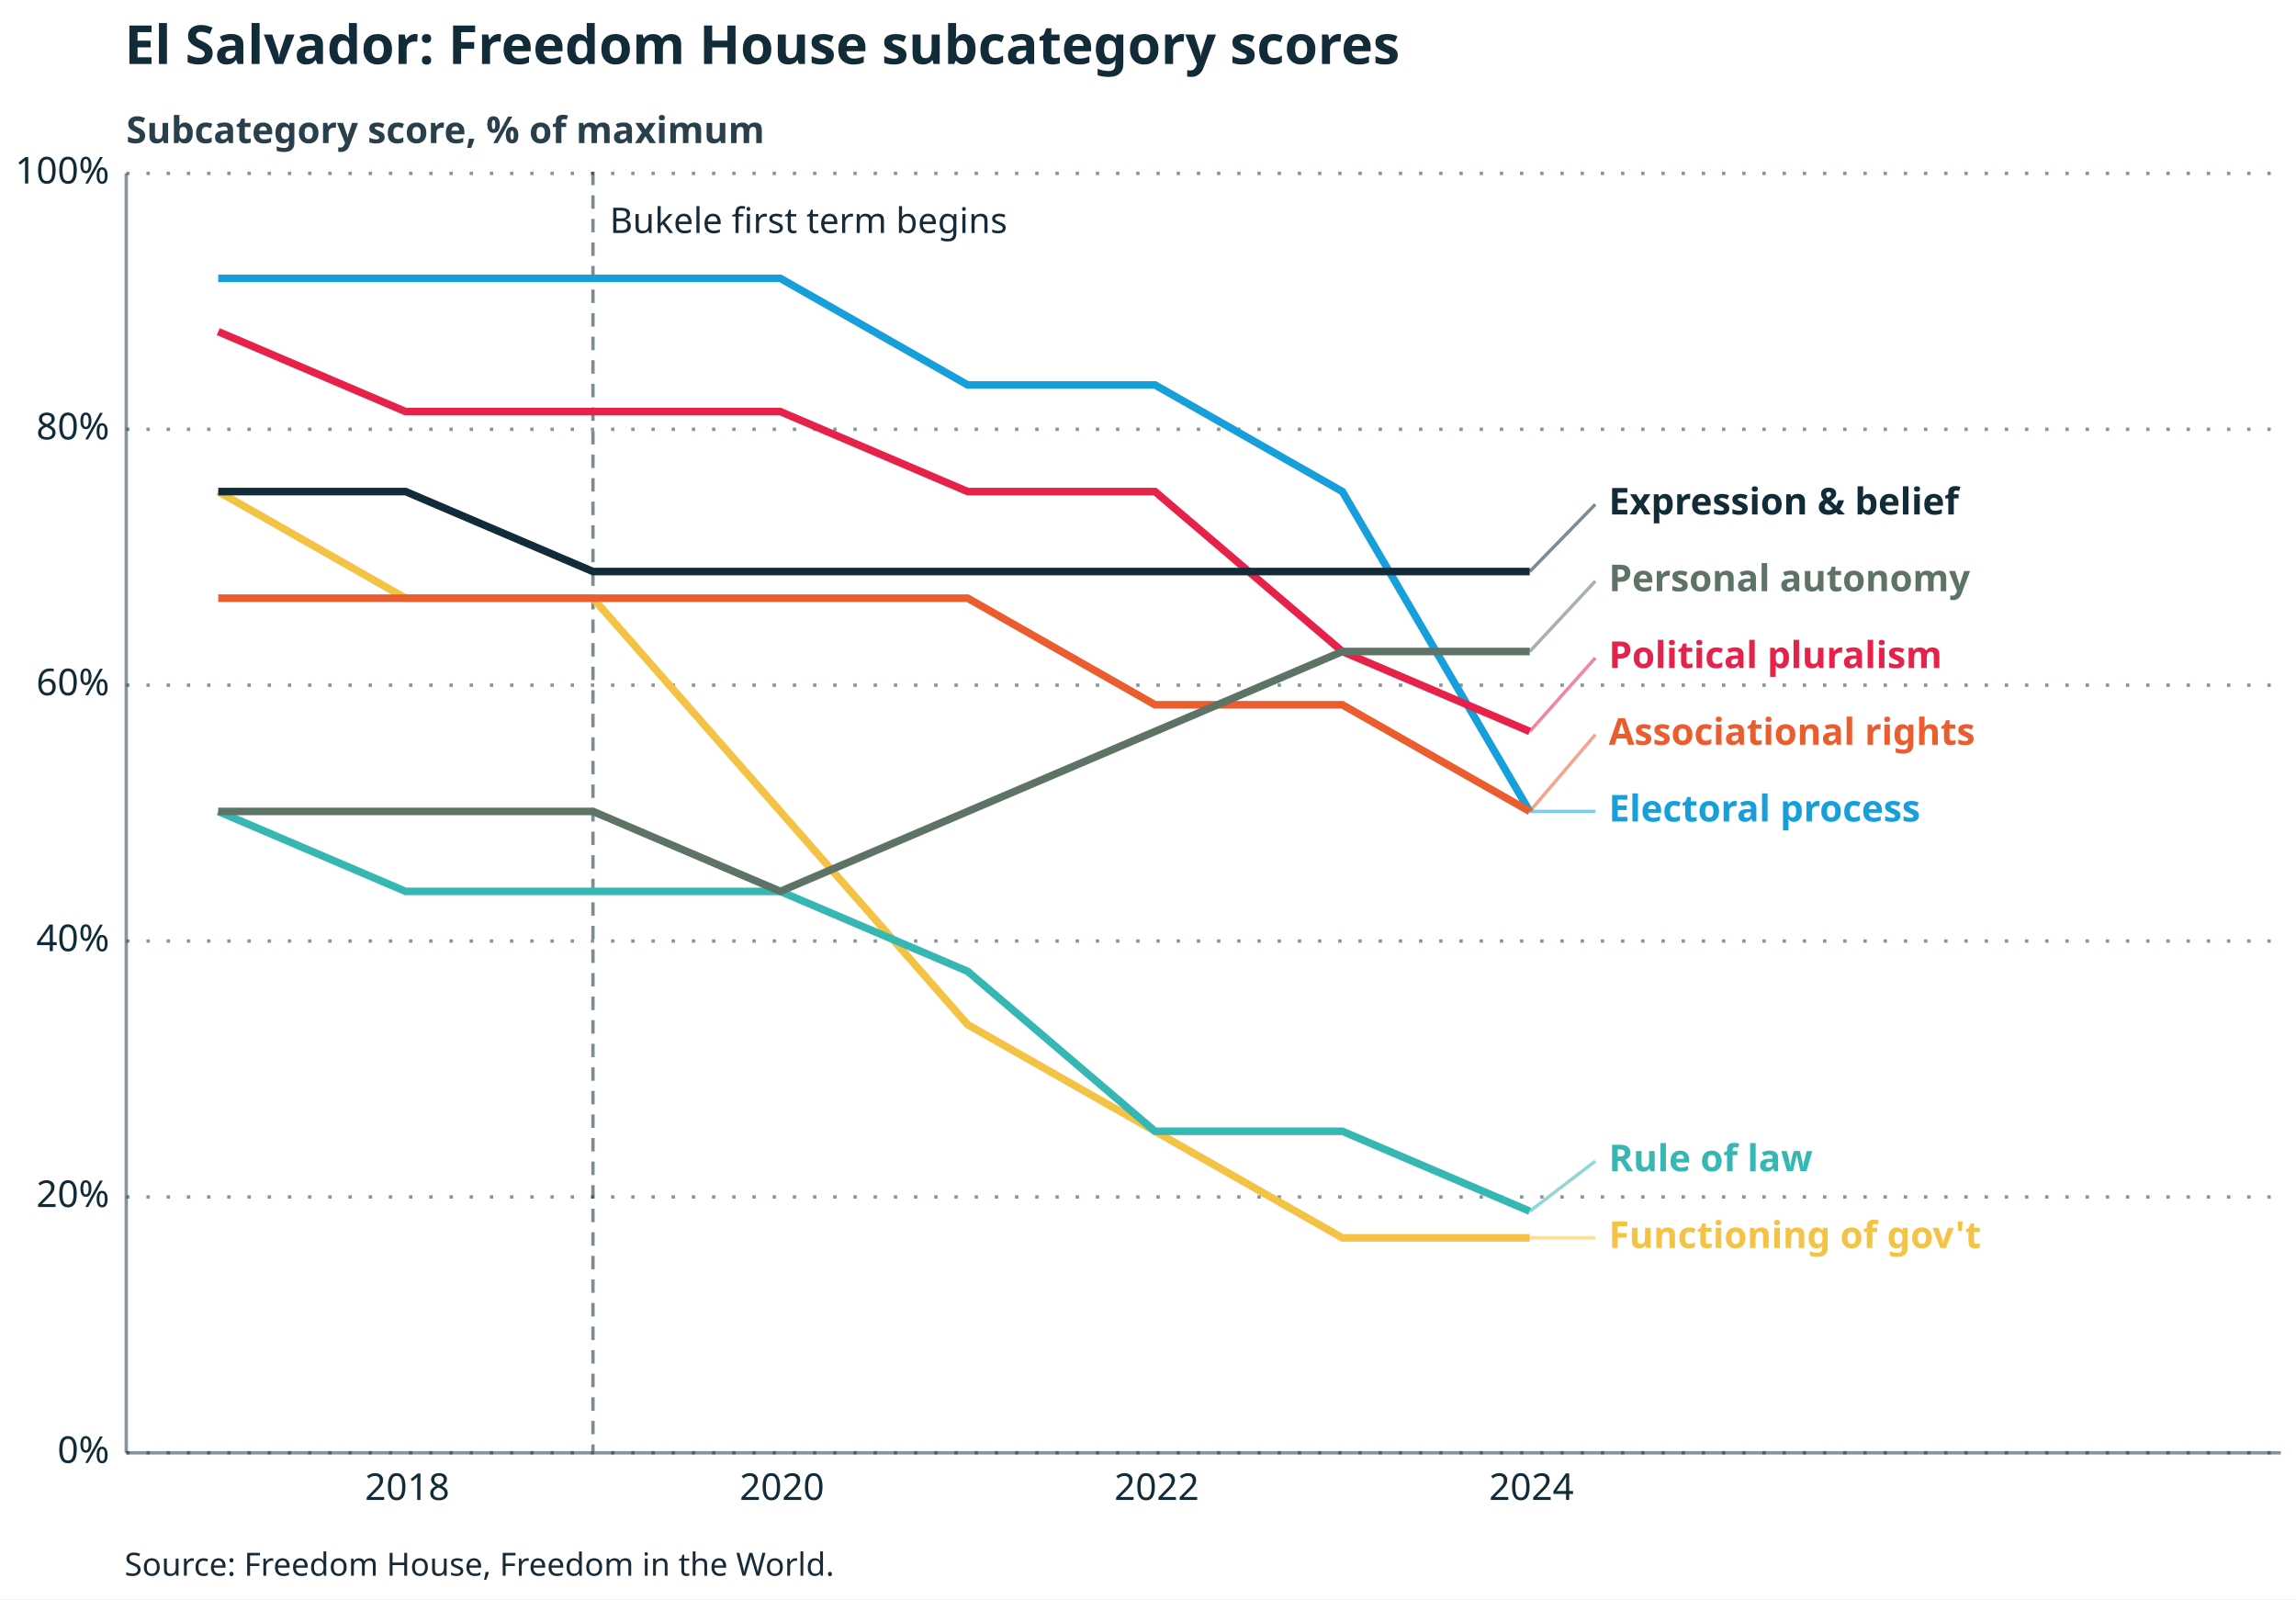
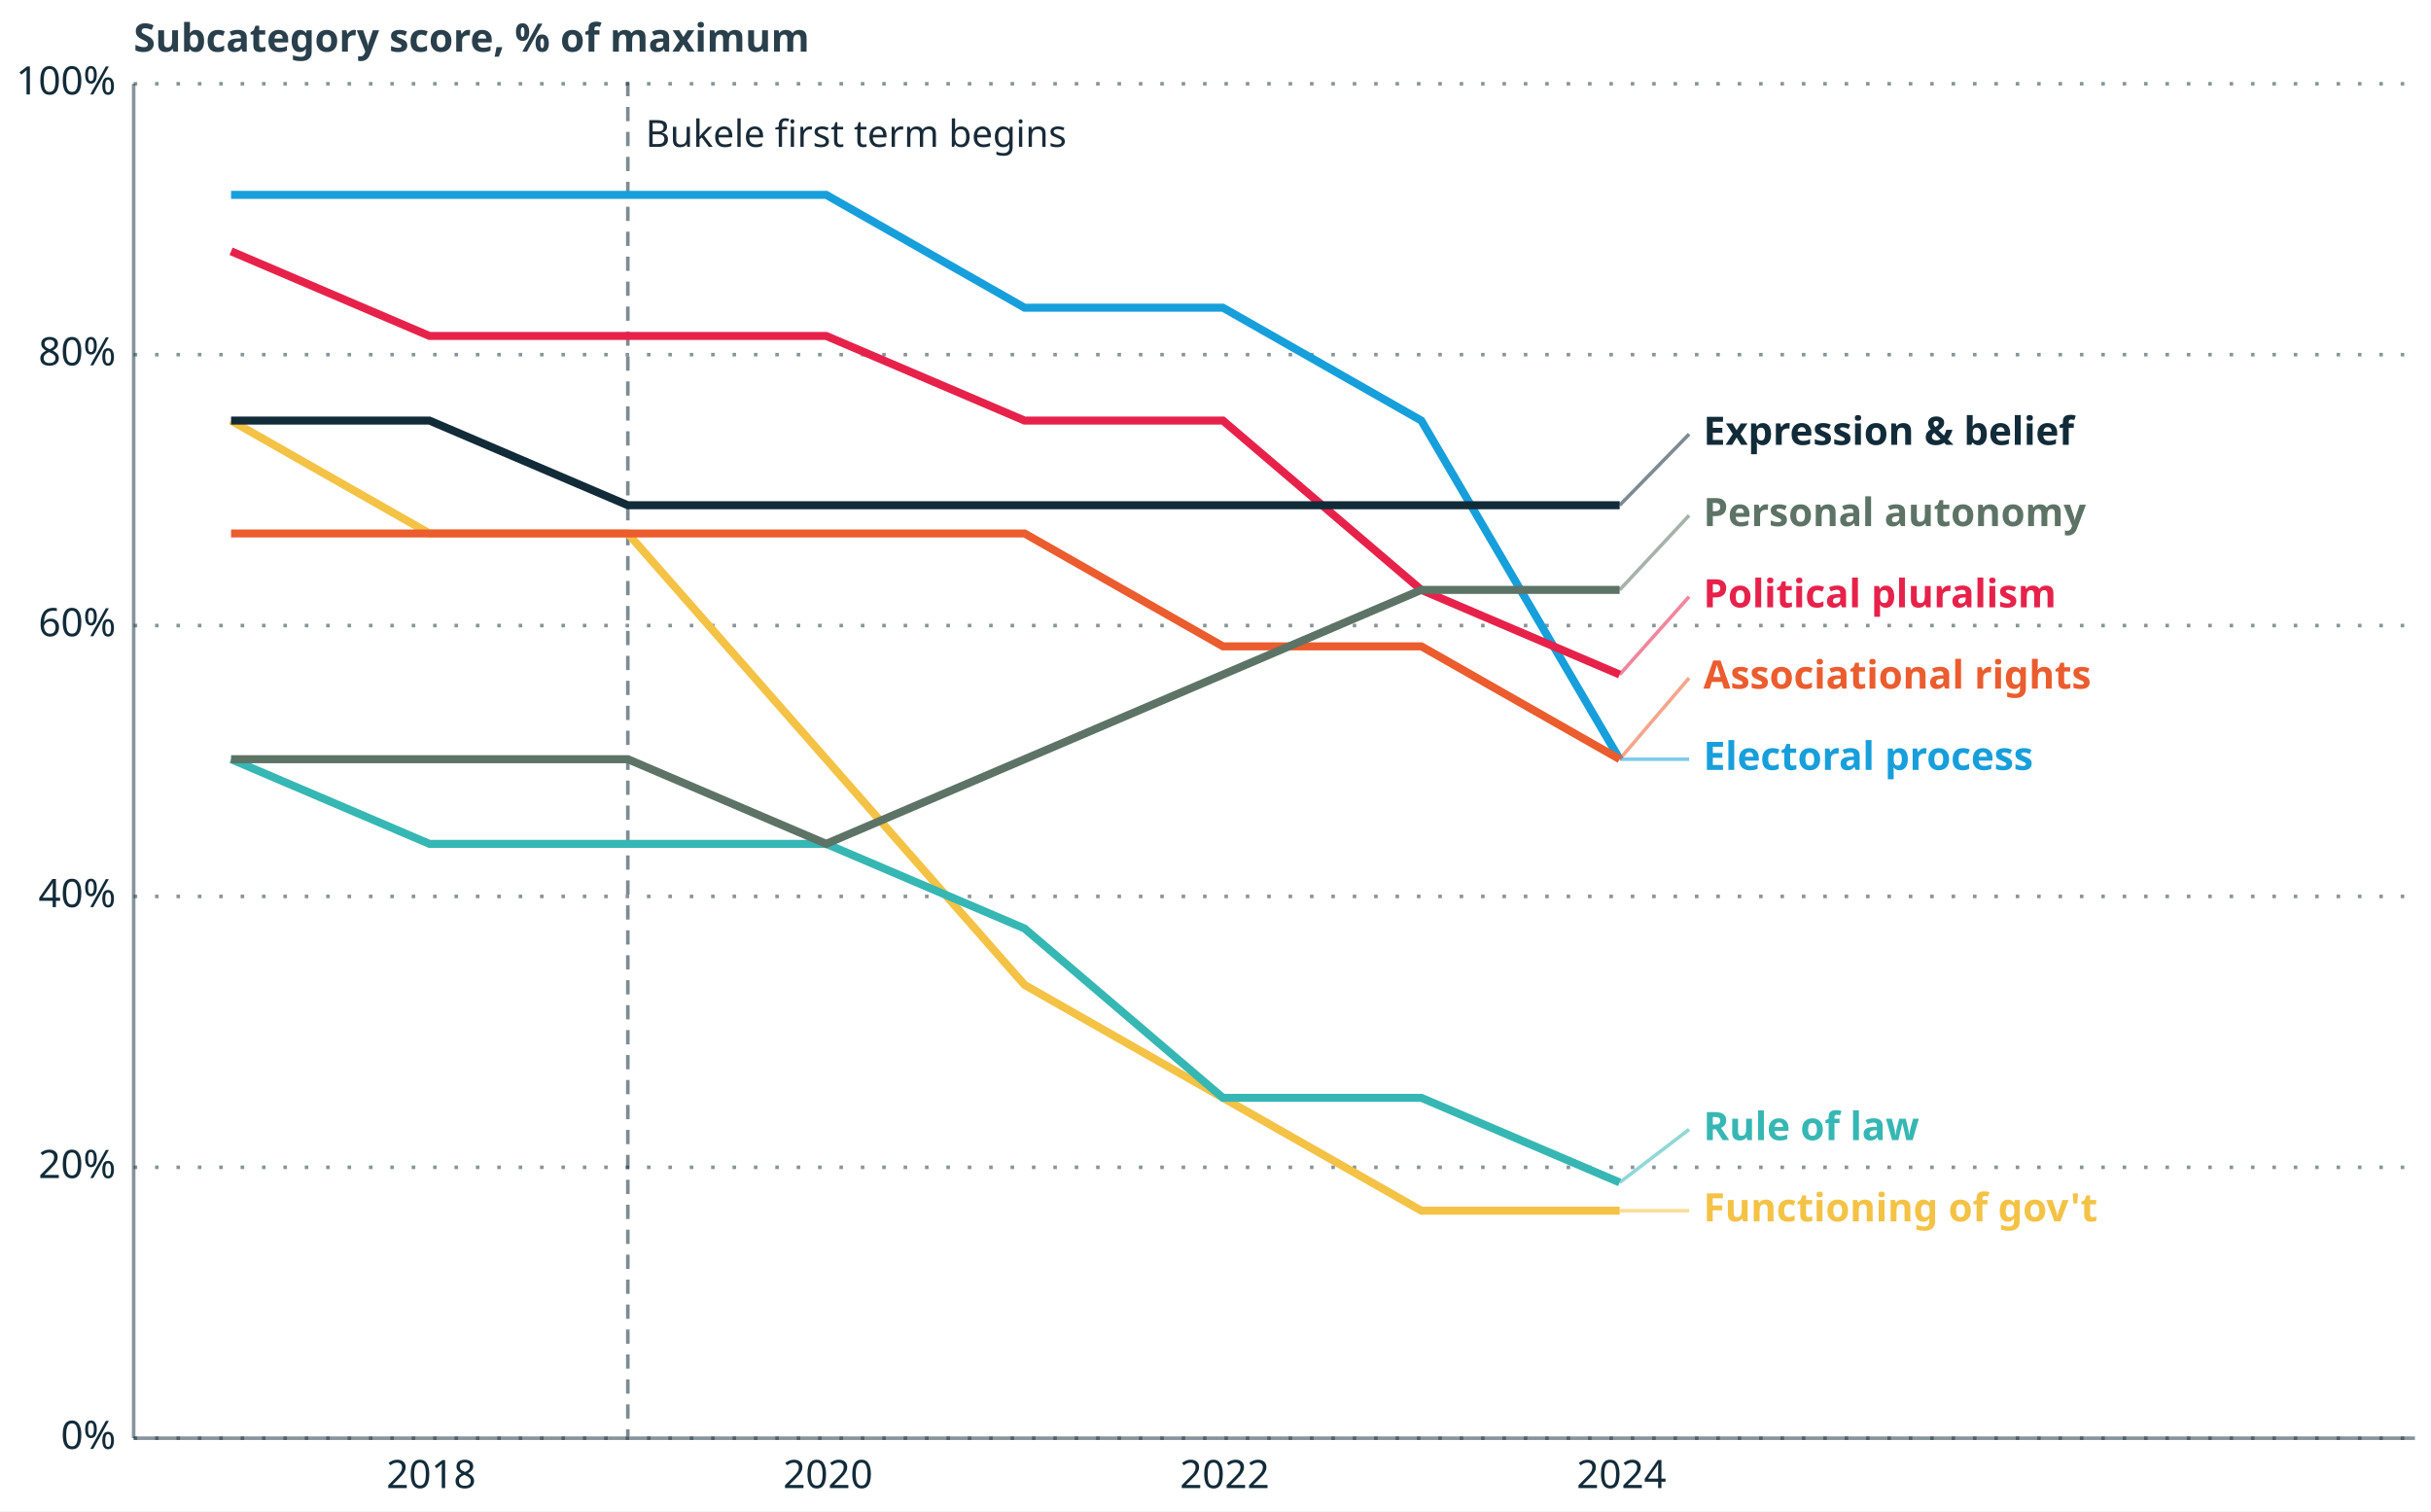
- <svg xmlns="http://www.w3.org/2000/svg" version="1.1" class="marks" width="682" height="475" viewBox="0 0 682 475">
-   <rect width="682" height="475" fill="white" />
-   <g fill="none" stroke-miterlimit="10" transform="translate(37,5)">
+ <svg xmlns="http://www.w3.org/2000/svg" version="1.1" class="marks" width="682" height="424" viewBox="0 0 682 424">
+   <rect width="682" height="424" fill="white" />
+   <g fill="none" stroke-miterlimit="10" transform="translate(37,23)">
    <g class="mark-group role-frame root" role="graphics-object" aria-roledescription="group mark container">
      <g transform="translate(0,0)">
        <path class="background" aria-hidden="true" d="M0,0h640v0h-640Z" />
        <g>
          <g class="mark-group role-scope concat_0_group" role="graphics-object" aria-roledescription="group mark container">
            <g transform="translate(0,0)">
-               <path class="background" aria-hidden="true" d="M0,0h640v22h-640Z" stroke-width="0" />
-               <g>
-                 <g class="mark-text role-mark concat_0_marks" role="graphics-object" aria-roledescription="text mark container">
-                   <text text-anchor="start" transform="translate(0,14)" font-family="Circular Std" font-size="16px" font-weight="bold" fill="#122b39">El Salvador: Freedom House subcategory scores</text>
-                 </g>
-               </g>
-               <path class="foreground" aria-hidden="true" d="" display="none" />
-             </g>
-           </g>
-           <g class="mark-group role-scope concat_1_group" role="graphics-object" aria-roledescription="group mark container">
-             <g transform="translate(0,46)">
              <path class="background" aria-hidden="true" d="M0,0h640v380h-640Z" stroke-width="0" />
              <g>
                <g class="mark-group role-axis" aria-hidden="true">
                  <g transform="translate(0.5,0.5)">
                    <path class="background" aria-hidden="true" d="M0,0h0v0h0Z" pointer-events="none" />
                    <g>
                      <g class="mark-rule role-axis-grid" pointer-events="none">
                        <line transform="translate(0,380)" x2="640" y2="0" stroke="#122b39" stroke-opacity="0.5" stroke-width="1" stroke-dasharray="1,5" opacity="1" />
                        <line transform="translate(0,304)" x2="640" y2="0" stroke="#122b39" stroke-opacity="0.5" stroke-width="1" stroke-dasharray="1,5" opacity="1" />
                        <line transform="translate(0,228)" x2="640" y2="0" stroke="#122b39" stroke-opacity="0.5" stroke-width="1" stroke-dasharray="1,5" opacity="1" />
                        <line transform="translate(0,152)" x2="640" y2="0" stroke="#122b39" stroke-opacity="0.5" stroke-width="1" stroke-dasharray="1,5" opacity="1" />
                        <line transform="translate(0,76)" x2="640" y2="0" stroke="#122b39" stroke-opacity="0.5" stroke-width="1" stroke-dasharray="1,5" opacity="1" />
                        <line transform="translate(0,0)" x2="640" y2="0" stroke="#122b39" stroke-opacity="0.5" stroke-width="1" stroke-dasharray="1,5" opacity="1" />
                      </g>
                    </g>
                    <path class="foreground" aria-hidden="true" d="" pointer-events="none" display="none" />
                  </g>
                </g>
                <g class="mark-group role-axis" role="graphics-symbol" aria-roledescription="axis" aria-label="X-axis for a linear scale with values from 2017 to 2028">
                  <g transform="translate(0.5,380.5)">
                    <path class="background" aria-hidden="true" d="M0,0h0v0h0Z" pointer-events="none" />
                    <g>
                      <g class="mark-rule role-axis-tick" pointer-events="none">
                        <line transform="translate(83,0)" x2="0" y2="0" stroke="#122b39" stroke-width="1" opacity="1" />
                        <line transform="translate(195,0)" x2="0" y2="0" stroke="#122b39" stroke-width="1" opacity="1" />
                        <line transform="translate(306,0)" x2="0" y2="0" stroke="#122b39" stroke-width="1" opacity="1" />
                        <line transform="translate(417,0)" x2="0" y2="0" stroke="#122b39" stroke-width="1" opacity="1" />
                      </g>
                      <g class="mark-text role-axis-label" pointer-events="none">
                        <text text-anchor="middle" transform="translate(83.47826,14)" font-family="Circular Std" font-size="11px" fill="#122b39" opacity="1">2018</text>
                        <text text-anchor="middle" transform="translate(194.7826,14)" font-family="Circular Std" font-size="11px" fill="#122b39" opacity="1">2020</text>
                        <text text-anchor="middle" transform="translate(306.087,14)" font-family="Circular Std" font-size="11px" fill="#122b39" opacity="1">2022</text>
                        <text text-anchor="middle" transform="translate(417.3913,14)" font-family="Circular Std" font-size="11px" fill="#122b39" opacity="1">2024</text>
                      </g>
                      <g class="mark-rule role-axis-domain" pointer-events="none">
                        <line transform="translate(0,0)" x2="640" y2="0" stroke="#122b39" stroke-opacity="0.5" stroke-width="1" opacity="1" />
                      </g>
                    </g>
                    <path class="foreground" aria-hidden="true" d="" pointer-events="none" display="none" />
                  </g>
                </g>
                <g class="mark-group role-axis" role="graphics-symbol" aria-roledescription="axis" aria-label="Y-axis titled 'Subcategory score, % of maximum' for a linear scale with values from 0 to 100">
                  <g transform="translate(0.5,0.5)">
                    <path class="background" aria-hidden="true" d="M0,0h0v0h0Z" pointer-events="none" />
                    <g>
                      <g class="mark-rule role-axis-tick" pointer-events="none">
                        <line transform="translate(0,380)" x2="0" y2="0" stroke="#122b39" stroke-width="1" opacity="1" />
                        <line transform="translate(0,304)" x2="0" y2="0" stroke="#122b39" stroke-width="1" opacity="1" />
                        <line transform="translate(0,228)" x2="0" y2="0" stroke="#122b39" stroke-width="1" opacity="1" />
                        <line transform="translate(0,152)" x2="0" y2="0" stroke="#122b39" stroke-width="1" opacity="1" />
                        <line transform="translate(0,76)" x2="0" y2="0" stroke="#122b39" stroke-width="1" opacity="1" />
                        <line transform="translate(0,0)" x2="0" y2="0" stroke="#122b39" stroke-width="1" opacity="1" />
                      </g>
                      <g class="mark-text role-axis-label" pointer-events="none">
                        <text text-anchor="end" transform="translate(-5,383)" font-family="Circular Std" font-size="11px" fill="#122b39" opacity="1">0%</text>
                        <text text-anchor="end" transform="translate(-5,307)" font-family="Circular Std" font-size="11px" fill="#122b39" opacity="1">20%</text>
                        <text text-anchor="end" transform="translate(-5,231)" font-family="Circular Std" font-size="11px" fill="#122b39" opacity="1">40%</text>
                        <text text-anchor="end" transform="translate(-5,155)" font-family="Circular Std" font-size="11px" fill="#122b39" opacity="1">60%</text>
                        <text text-anchor="end" transform="translate(-5,79)" font-family="Circular Std" font-size="11px" fill="#122b39" opacity="1">80%</text>
                        <text text-anchor="end" transform="translate(-5,3)" font-family="Circular Std" font-size="11px" fill="#122b39" opacity="1">100%</text>
                      </g>
                      <g class="mark-rule role-axis-domain" pointer-events="none">
                        <line transform="translate(0,380)" x2="0" y2="-380" stroke="#122b39" stroke-opacity="0.5" stroke-width="1" opacity="1" />
                      </g>
                      <g class="mark-text role-axis-title" pointer-events="none">
                        <text text-anchor="start" transform="translate(0,-9)" font-family="Circular Std" font-size="11px" font-weight="bold" fill="#122b39" fill-opacity="0.9" opacity="1">Subcategory score, % of maximum</text>
                      </g>
                    </g>
                    <path class="foreground" aria-hidden="true" d="" pointer-events="none" display="none" />
                  </g>
                </g>
-                 <g class="mark-rule role-mark concat_1_layer_0_marks" role="graphics-object" aria-roledescription="rule mark container">
+                 <g class="mark-rule role-mark concat_0_layer_0_marks" role="graphics-object" aria-roledescription="rule mark container">
                  <line aria-label="x: 2019" role="graphics-symbol" aria-roledescription="rule mark" transform="translate(139.1304,0)" x2="0" y2="380" stroke="#122b39" stroke-width="1" stroke-dasharray="4,3" opacity="0.55" />
                </g>
-                 <g class="mark-group role-scope concat_1_layer_1_pathgroup" role="graphics-object" aria-roledescription="group mark container">
+                 <g class="mark-group role-scope concat_0_layer_1_pathgroup" role="graphics-object" aria-roledescription="group mark container">
                  <g transform="translate(0,0)">
                    <path class="background" aria-hidden="true" d="M0,0h640v380h-640Z" />
                    <g>
-                       <g class="mark-line role-mark concat_1_layer_1_marks" role="graphics-object" aria-roledescription="line mark container">
+                       <g class="mark-line role-mark concat_0_layer_1_marks" role="graphics-object" aria-roledescription="line mark container">
                        <path aria-label="year: 2017; pct: 91.6666666667; label: A. Electoral Process" role="graphics-symbol" aria-roledescription="line mark" d="M27.826,31.667L83.478,31.667L139.13,31.667L194.783,31.667L250.435,63.333L306.087,63.333L361.739,95L417.391,190" stroke="#179fdb" stroke-width="2.25" />
                      </g>
                    </g>
                    <path class="foreground" aria-hidden="true" d="" display="none" />
                  </g>
                  <g transform="translate(0,0)">
                    <path class="background" aria-hidden="true" d="M0,0h640v380h-640Z" />
                    <g>
-                       <g class="mark-line role-mark concat_1_layer_1_marks" role="graphics-object" aria-roledescription="line mark container">
+                       <g class="mark-line role-mark concat_0_layer_1_marks" role="graphics-object" aria-roledescription="line mark container">
                        <path aria-label="year: 2017; pct: 87.5; label: B. Political Pluralism &amp; Participation" role="graphics-symbol" aria-roledescription="line mark" d="M27.826,47.5L83.478,71.25L139.13,71.25L194.783,71.25L250.435,95L306.087,95L361.739,142.5L417.391,166.25" stroke="#e6224b" stroke-width="2.25" />
                      </g>
                    </g>
                    <path class="foreground" aria-hidden="true" d="" display="none" />
                  </g>
                  <g transform="translate(0,0)">
                    <path class="background" aria-hidden="true" d="M0,0h640v380h-640Z" />
                    <g>
-                       <g class="mark-line role-mark concat_1_layer_1_marks" role="graphics-object" aria-roledescription="line mark container">
+                       <g class="mark-line role-mark concat_0_layer_1_marks" role="graphics-object" aria-roledescription="line mark container">
                        <path aria-label="year: 2017; pct: 75; label: C. Functioning of Government" role="graphics-symbol" aria-roledescription="line mark" d="M27.826,95L83.478,126.667L139.13,126.667L194.783,190L250.435,253.333L306.087,285L361.739,316.667L417.391,316.667" stroke="#f4c245" stroke-width="2.25" />
                      </g>
                    </g>
                    <path class="foreground" aria-hidden="true" d="" display="none" />
                  </g>
                  <g transform="translate(0,0)">
                    <path class="background" aria-hidden="true" d="M0,0h640v380h-640Z" />
                    <g>
-                       <g class="mark-line role-mark concat_1_layer_1_marks" role="graphics-object" aria-roledescription="line mark container">
+                       <g class="mark-line role-mark concat_0_layer_1_marks" role="graphics-object" aria-roledescription="line mark container">
                        <path aria-label="year: 2017; pct: 75; label: D. Freedom of Expression &amp; Belief" role="graphics-symbol" aria-roledescription="line mark" d="M27.826,95L83.478,95L139.13,118.75L194.783,118.75L250.435,118.75L306.087,118.75L361.739,118.75L417.391,118.75" stroke="#122b39" stroke-width="2.25" />
                      </g>
                    </g>
                    <path class="foreground" aria-hidden="true" d="" display="none" />
                  </g>
                  <g transform="translate(0,0)">
                    <path class="background" aria-hidden="true" d="M0,0h640v380h-640Z" />
                    <g>
-                       <g class="mark-line role-mark concat_1_layer_1_marks" role="graphics-object" aria-roledescription="line mark container">
+                       <g class="mark-line role-mark concat_0_layer_1_marks" role="graphics-object" aria-roledescription="line mark container">
                        <path aria-label="year: 2017; pct: 66.6666666667; label: E. Associational &amp; Organizational Rights" role="graphics-symbol" aria-roledescription="line mark" d="M27.826,126.667L83.478,126.667L139.13,126.667L194.783,126.667L250.435,126.667L306.087,158.333L361.739,158.333L417.391,190" stroke="#eb5c2e" stroke-width="2.25" />
                      </g>
                    </g>
                    <path class="foreground" aria-hidden="true" d="" display="none" />
                  </g>
                  <g transform="translate(0,0)">
                    <path class="background" aria-hidden="true" d="M0,0h640v380h-640Z" />
                    <g>
-                       <g class="mark-line role-mark concat_1_layer_1_marks" role="graphics-object" aria-roledescription="line mark container">
+                       <g class="mark-line role-mark concat_0_layer_1_marks" role="graphics-object" aria-roledescription="line mark container">
                        <path aria-label="year: 2017; pct: 50; label: F. Rule of Law" role="graphics-symbol" aria-roledescription="line mark" d="M27.826,190L83.478,213.75L139.13,213.75L194.783,213.75L250.435,237.5L306.087,285L361.739,285L417.391,308.75" stroke="#36b7b4" stroke-width="2.25" />
                      </g>
                    </g>
                    <path class="foreground" aria-hidden="true" d="" display="none" />
                  </g>
                  <g transform="translate(0,0)">
                    <path class="background" aria-hidden="true" d="M0,0h640v380h-640Z" />
                    <g>
-                       <g class="mark-line role-mark concat_1_layer_1_marks" role="graphics-object" aria-roledescription="line mark container">
+                       <g class="mark-line role-mark concat_0_layer_1_marks" role="graphics-object" aria-roledescription="line mark container">
                        <path aria-label="year: 2017; pct: 50; label: G. Personal Autonomy &amp; Individual Rights" role="graphics-symbol" aria-roledescription="line mark" d="M27.826,190L83.478,190L139.13,190L194.783,213.75L250.435,190L306.087,166.25L361.739,142.5L417.391,142.5" stroke="rgba(93, 115, 102, 1)" stroke-width="2.25" />
                      </g>
                    </g>
                    <path class="foreground" aria-hidden="true" d="" display="none" />
                  </g>
                </g>
-                 <g class="mark-rule role-mark concat_1_layer_2_marks" role="graphics-object" aria-roledescription="rule mark container">
+                 <g class="mark-rule role-mark concat_0_layer_2_marks" role="graphics-object" aria-roledescription="rule mark container">
                  <line aria-label="year: 2024; pct: 16.6666666667; label_x: 2024.35; ylab: 16.6666666667; label: C. Functioning of Government" role="graphics-symbol" aria-roledescription="rule mark" transform="translate(417.3913,316.6667)" x2="19.478" y2="0" stroke="#f4c245" stroke-width="1" opacity="0.55" />
                  <line aria-label="year: 2024; pct: 18.75; label_x: 2024.35; ylab: 22.6666666667; label: F. Rule of Law" role="graphics-symbol" aria-roledescription="rule mark" transform="translate(417.3913,308.75)" x2="19.478" y2="-14.883" stroke="#36b7b4" stroke-width="1" opacity="0.55" />
                  <line aria-label="year: 2024; pct: 50; label_x: 2024.35; ylab: 50; label: A. Electoral Process" role="graphics-symbol" aria-roledescription="rule mark" transform="translate(417.3913,190)" x2="19.478" y2="0" stroke="#179fdb" stroke-width="1" opacity="0.55" />
                  <line aria-label="year: 2024; pct: 50; label_x: 2024.35; ylab: 56; label: E. Associational &amp; Organizational Rights" role="graphics-symbol" aria-roledescription="rule mark" transform="translate(417.3913,190)" x2="19.478" y2="-22.8" stroke="#eb5c2e" stroke-width="1" opacity="0.55" />
                  <line aria-label="year: 2024; pct: 56.25; label_x: 2024.35; ylab: 62; label: B. Political Pluralism &amp; Participation" role="graphics-symbol" aria-roledescription="rule mark" transform="translate(417.3913,166.25)" x2="19.478" y2="-21.85" stroke="#e6224b" stroke-width="1" opacity="0.55" />
                  <line aria-label="year: 2024; pct: 62.5; label_x: 2024.35; ylab: 68; label: G. Personal Autonomy &amp; Individual Rights" role="graphics-symbol" aria-roledescription="rule mark" transform="translate(417.3913,142.5)" x2="19.478" y2="-20.9" stroke="rgba(93, 115, 102, 1)" stroke-width="1" opacity="0.55" />
                  <line aria-label="year: 2024; pct: 68.75; label_x: 2024.35; ylab: 74; label: D. Freedom of Expression &amp; Belief" role="graphics-symbol" aria-roledescription="rule mark" transform="translate(417.3913,118.75)" x2="19.478" y2="-19.95" stroke="#122b39" stroke-width="1" opacity="0.55" />
                </g>
-                 <g class="mark-text role-mark concat_1_layer_3_marks" role="graphics-object" aria-roledescription="text mark container">
+                 <g class="mark-text role-mark concat_0_layer_3_marks" role="graphics-object" aria-roledescription="text mark container">
                  <text aria-label="label_x: 2024.35; ylab: 16.6666666667; label: C. Functioning of Government; short: Functioning of gov't" role="graphics-symbol" aria-roledescription="text mark" text-anchor="start" transform="translate(440.8696,319.6667)" font-family="Circular Std" font-size="11px" font-weight="600" fill="#f4c245">Functioning of gov't</text>
                  <text aria-label="label_x: 2024.35; ylab: 22.6666666667; label: F. Rule of Law; short: Rule of law" role="graphics-symbol" aria-roledescription="text mark" text-anchor="start" transform="translate(440.8696,296.8667)" font-family="Circular Std" font-size="11px" font-weight="600" fill="#36b7b4">Rule of law</text>
                  <text aria-label="label_x: 2024.35; ylab: 50; label: A. Electoral Process; short: Electoral process" role="graphics-symbol" aria-roledescription="text mark" text-anchor="start" transform="translate(440.8696,193)" font-family="Circular Std" font-size="11px" font-weight="600" fill="#179fdb">Electoral process</text>
                  <text aria-label="label_x: 2024.35; ylab: 56; label: E. Associational &amp; Organizational Rights; short: Associational rights" role="graphics-symbol" aria-roledescription="text mark" text-anchor="start" transform="translate(440.8696,170.2)" font-family="Circular Std" font-size="11px" font-weight="600" fill="#eb5c2e">Associational rights</text>
                  <text aria-label="label_x: 2024.35; ylab: 62; label: B. Political Pluralism &amp; Participation; short: Political pluralism" role="graphics-symbol" aria-roledescription="text mark" text-anchor="start" transform="translate(440.8696,147.4)" font-family="Circular Std" font-size="11px" font-weight="600" fill="#e6224b">Political pluralism</text>
                  <text aria-label="label_x: 2024.35; ylab: 68; label: G. Personal Autonomy &amp; Individual Rights; short: Personal autonomy" role="graphics-symbol" aria-roledescription="text mark" text-anchor="start" transform="translate(440.8696,124.6)" font-family="Circular Std" font-size="11px" font-weight="600" fill="rgba(93, 115, 102, 1)">Personal autonomy</text>
                  <text aria-label="label_x: 2024.35; ylab: 74; label: D. Freedom of Expression &amp; Belief; short: Expression &amp; belief" role="graphics-symbol" aria-roledescription="text mark" text-anchor="start" transform="translate(440.8696,101.8)" font-family="Circular Std" font-size="11px" font-weight="600" fill="#122b39">Expression &amp; belief</text>
                </g>
-                 <g class="mark-text role-mark concat_1_layer_4_marks" role="graphics-object" aria-roledescription="text mark container">
+                 <g class="mark-text role-mark concat_0_layer_4_marks" role="graphics-object" aria-roledescription="text mark container">
                  <text aria-label="x: 2019; y: 96; t: Bukele first term begins" role="graphics-symbol" aria-roledescription="text mark" text-anchor="start" transform="translate(144.1304,18.2)" font-family="Circular Std" font-size="10.5px" fill="rgba(24, 42, 56)">Bukele first term begins</text>
-                 </g>
-               </g>
-               <path class="foreground" aria-hidden="true" d="" display="none" />
-             </g>
-           </g>
-           <g class="mark-group role-scope concat_2_group" role="graphics-object" aria-roledescription="group mark container">
-             <g transform="translate(0,448)">
-               <path class="background" aria-hidden="true" d="M0,0h640v14h-640Z" stroke-width="0" />
-               <g>
-                 <g class="mark-text role-mark concat_2_marks" role="graphics-object" aria-roledescription="text mark container">
-                   <text text-anchor="start" transform="translate(0,15)" font-family="Circular Std" font-size="9.5px" fill="rgba(24, 42, 56)">Source: Freedom House, Freedom in the World.</text>
                </g>
              </g>
              <path class="foreground" aria-hidden="true" d="" display="none" />
            </g>
          </g>
        </g>
        <path class="foreground" aria-hidden="true" d="" display="none" />
      </g>
    </g>
  </g>
</svg>
